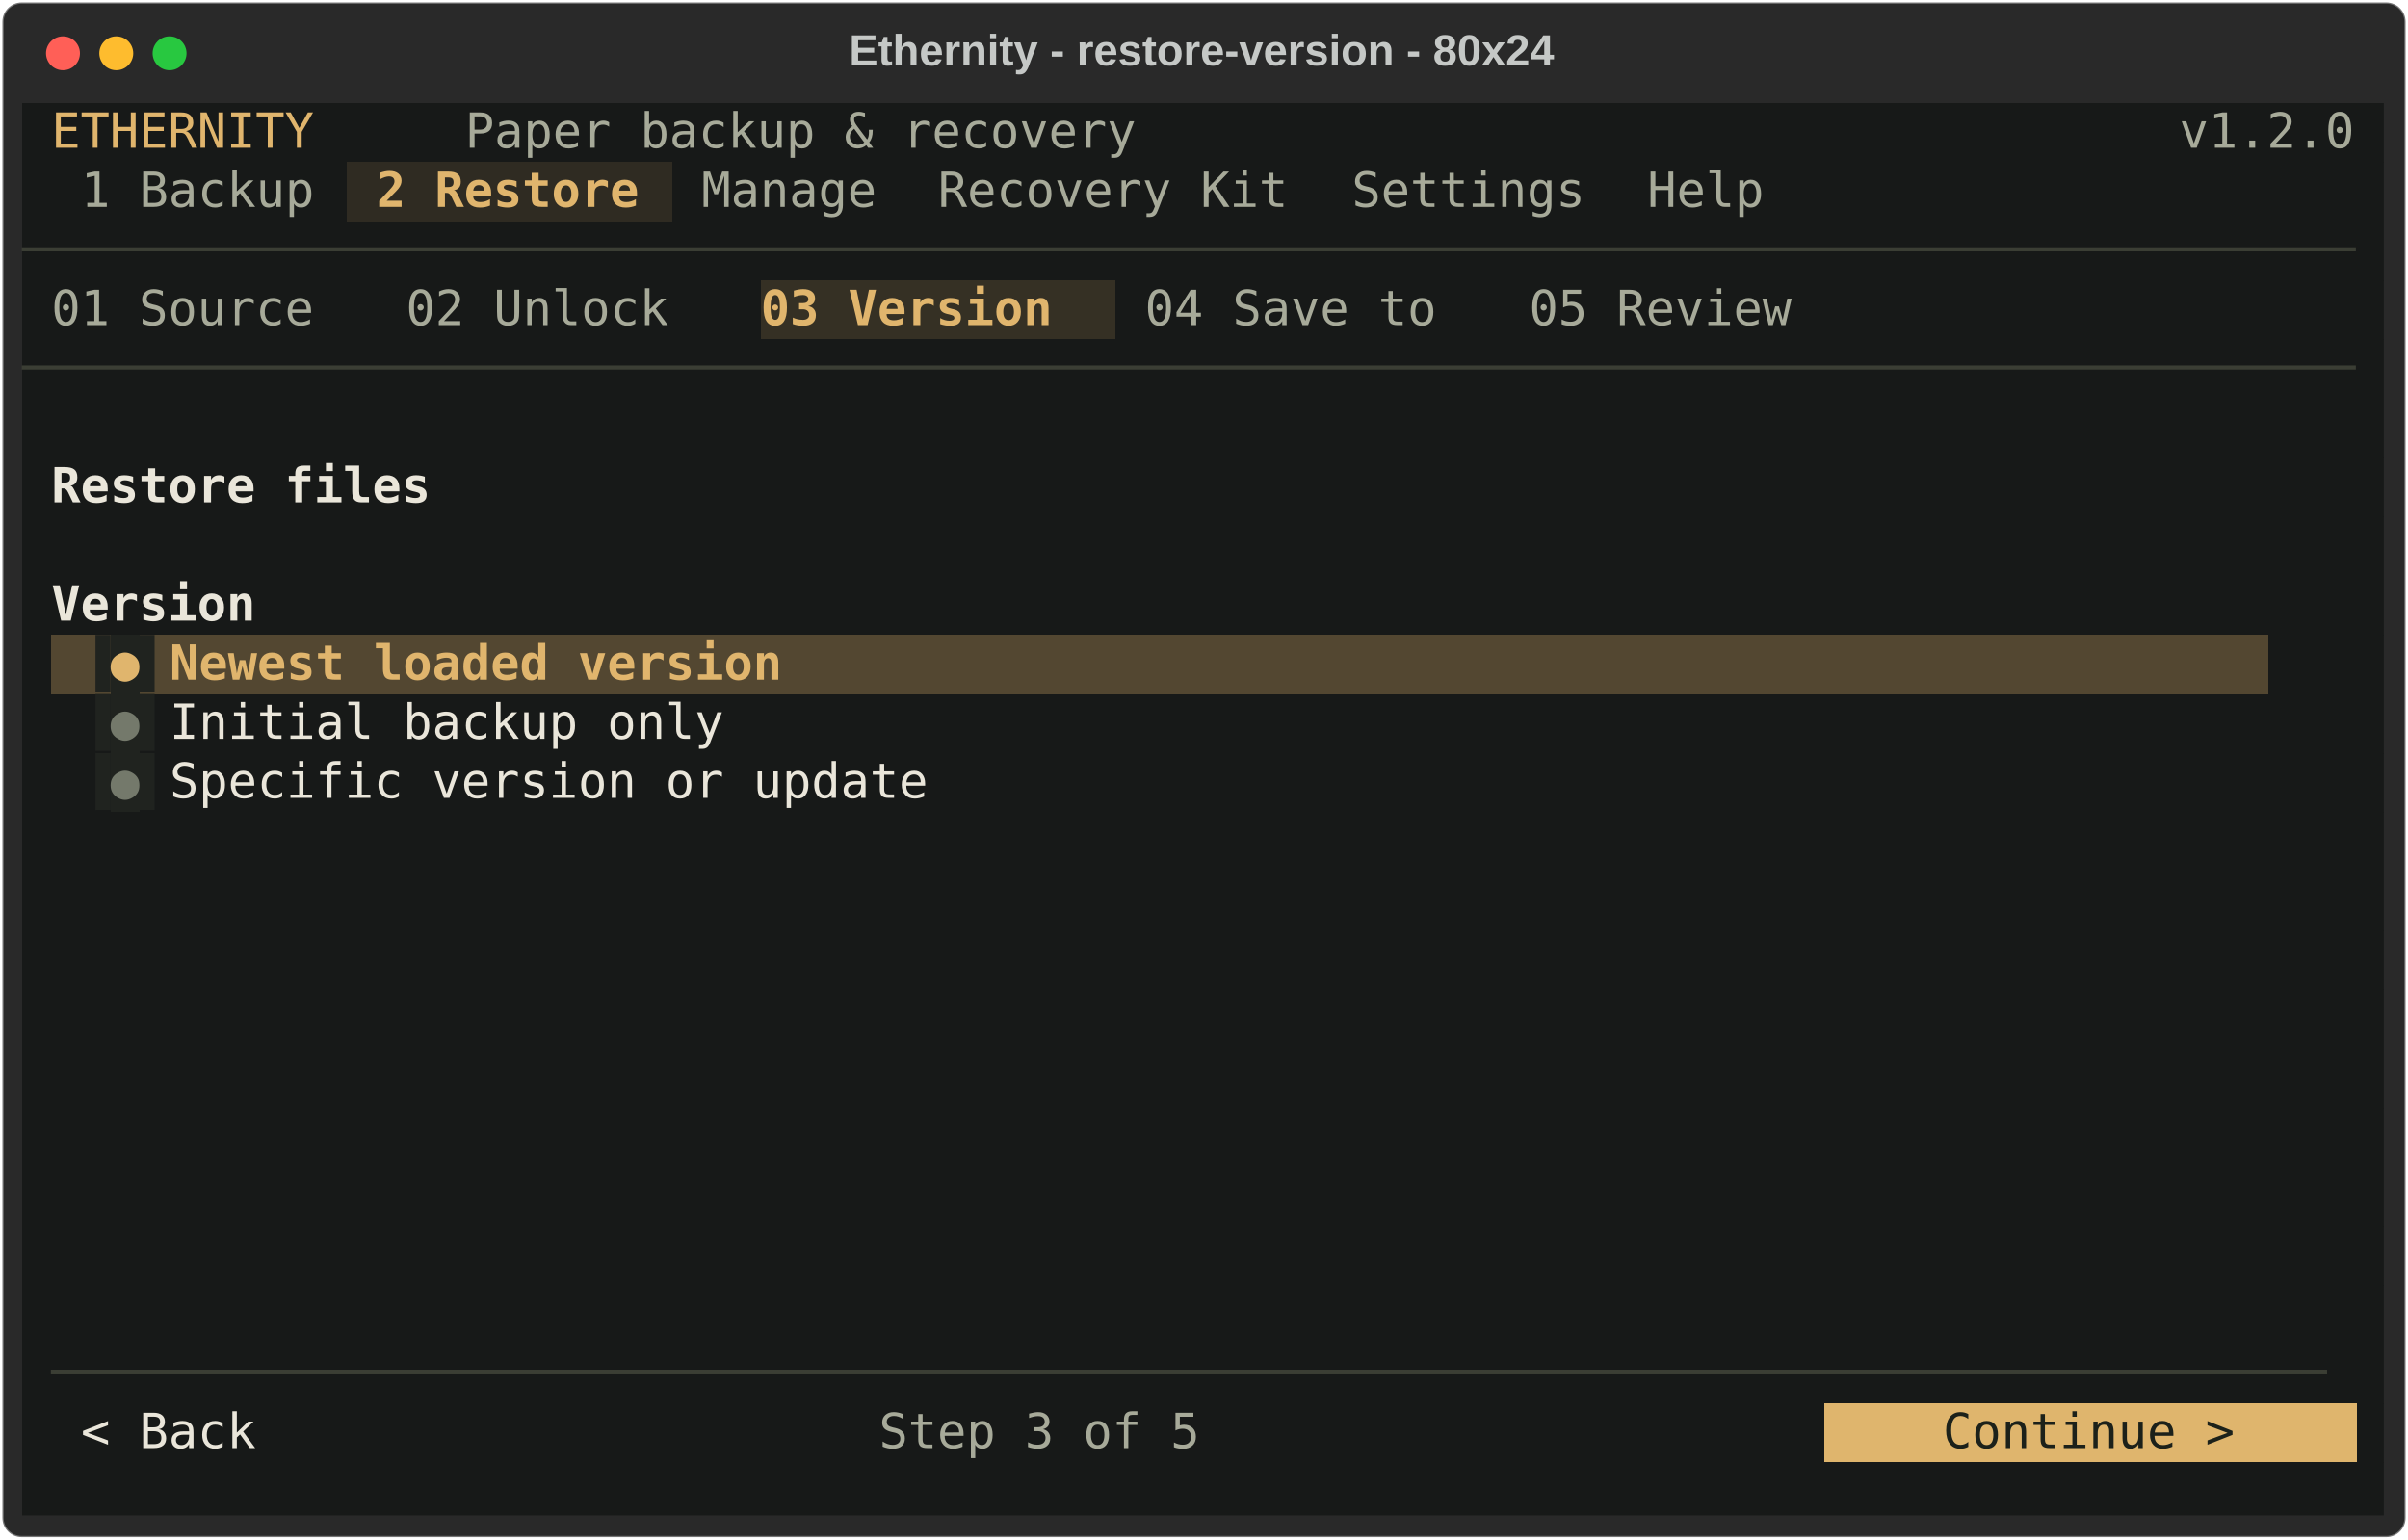
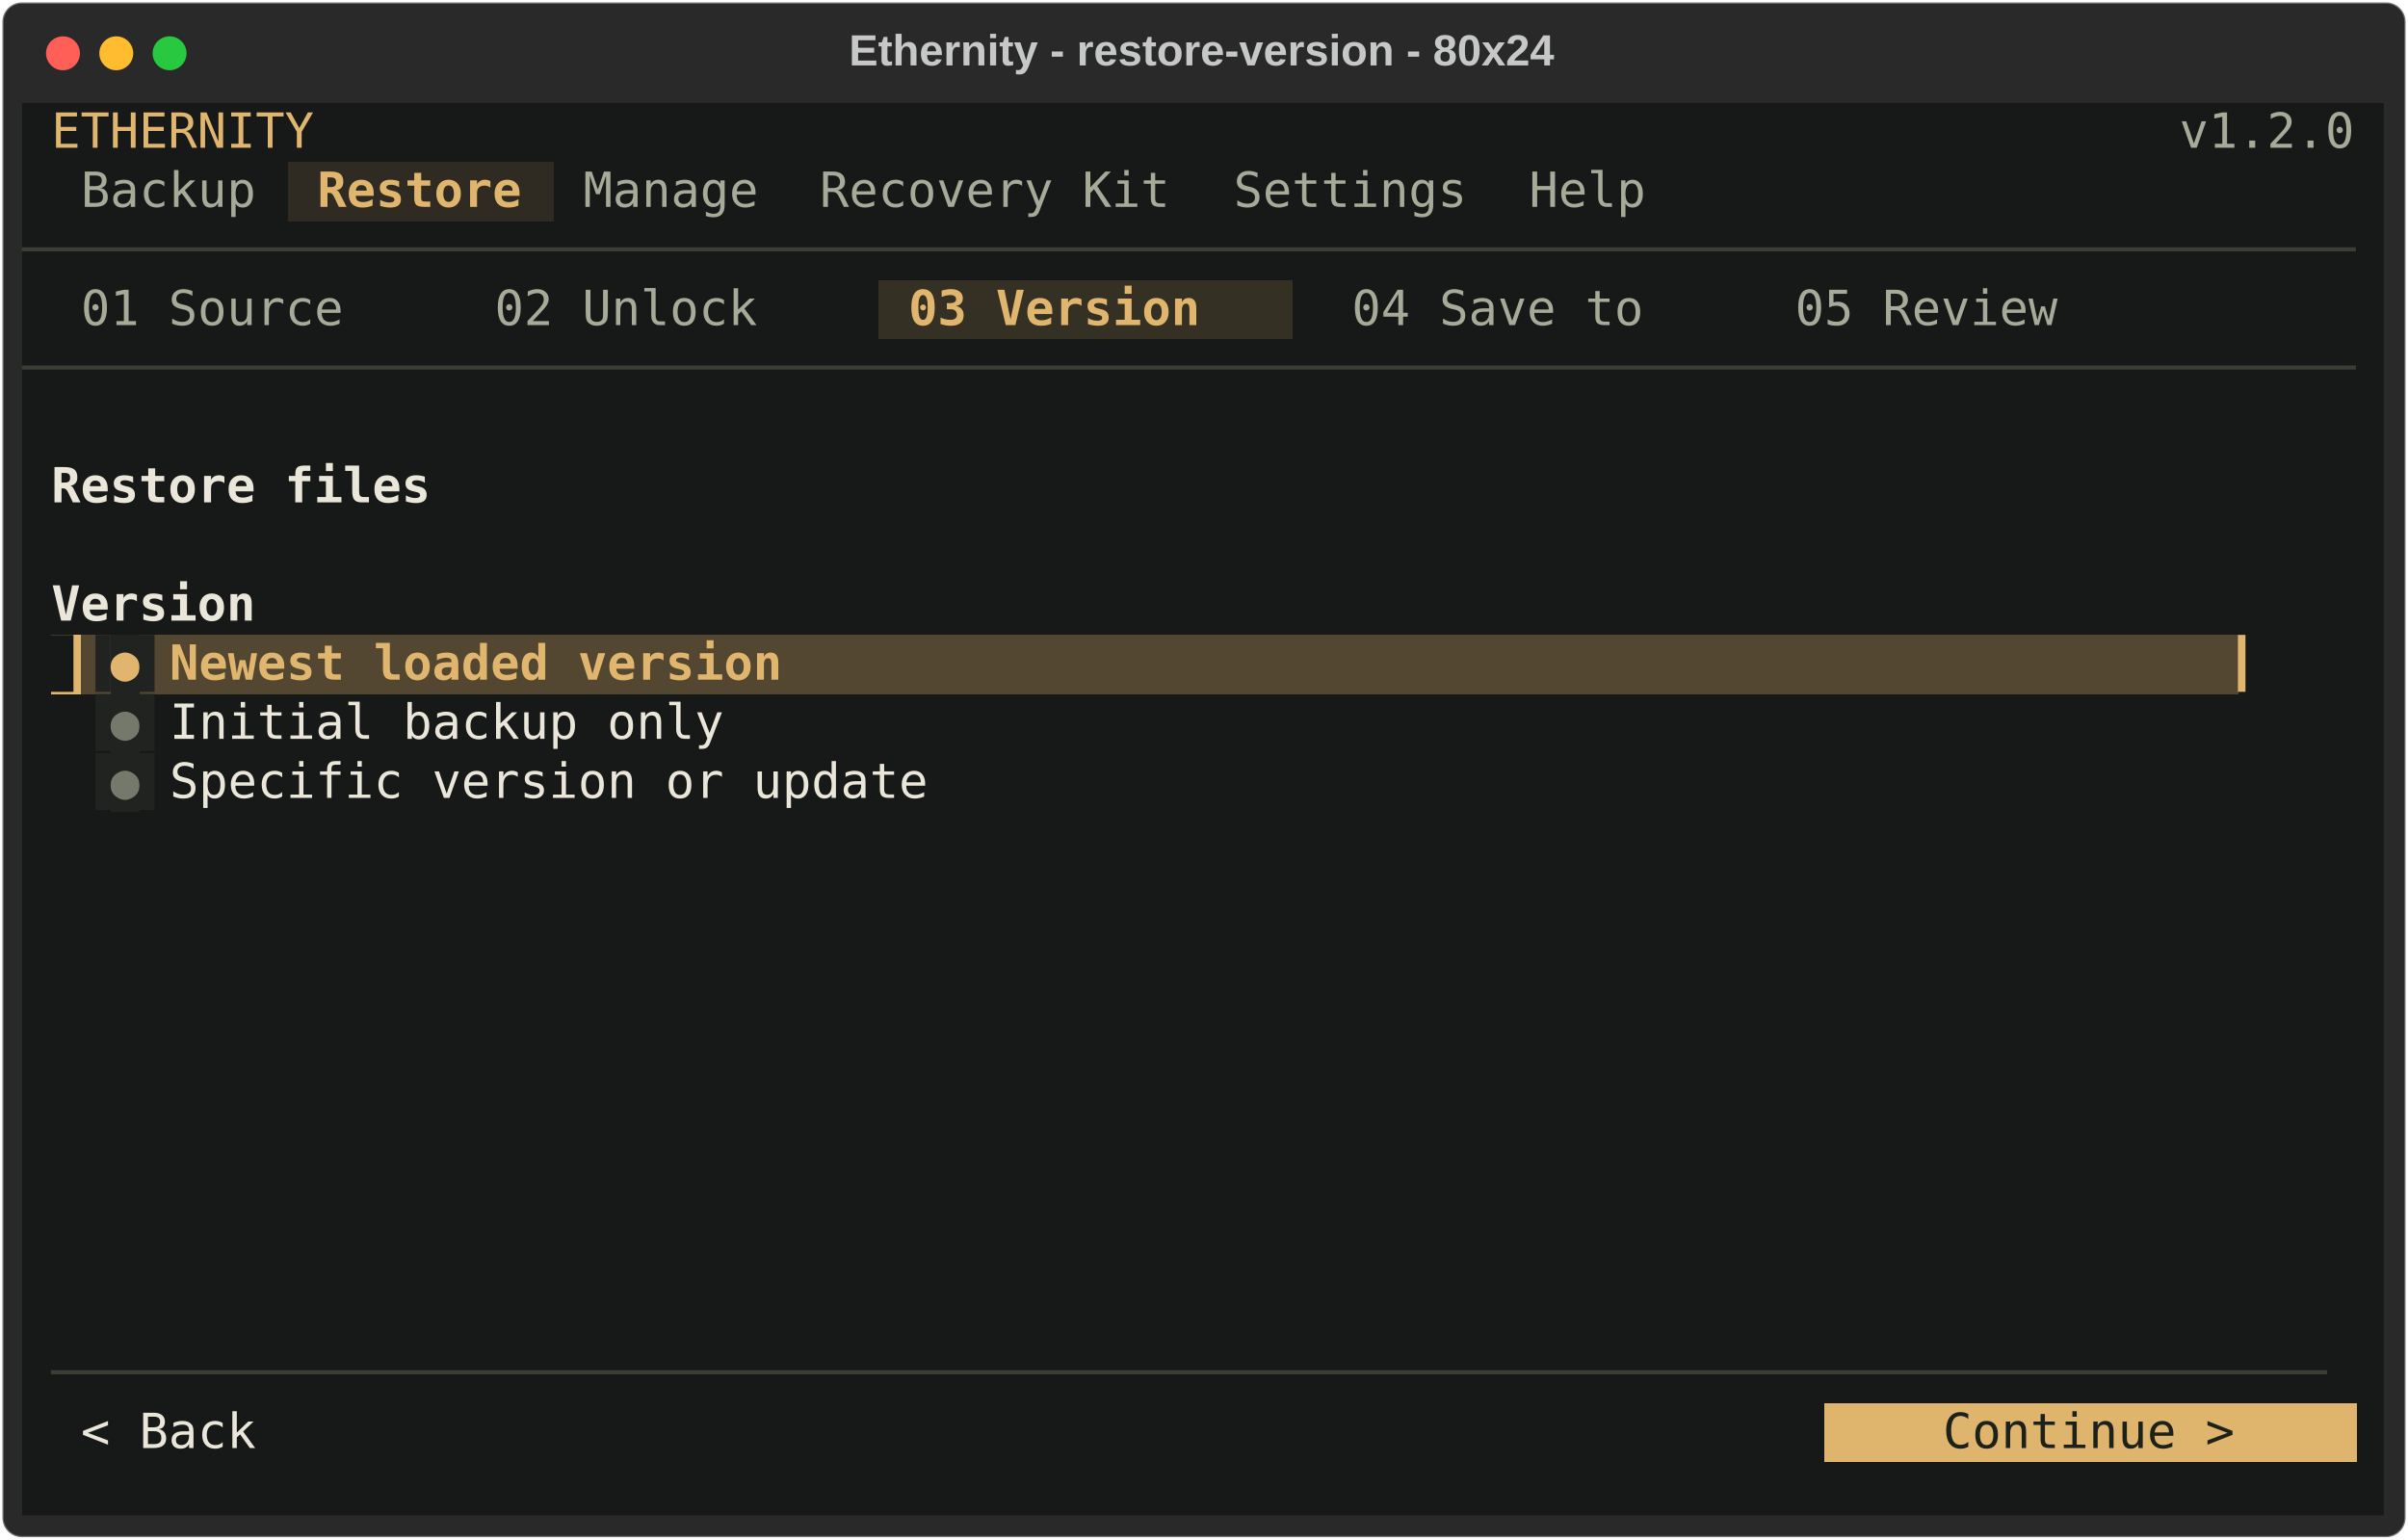
<svg xmlns="http://www.w3.org/2000/svg" class="rich-terminal" viewBox="0 0 994 635.6">
  <style>

    @font-face {
        font-family: "Fira Code";
        src: local("FiraCode-Regular"),
                url("https://cdnjs.cloudflare.com/ajax/libs/firacode/6.2.0/woff2/FiraCode-Regular.woff2") format("woff2"),
                url("https://cdnjs.cloudflare.com/ajax/libs/firacode/6.2.0/woff/FiraCode-Regular.woff") format("woff");
        font-style: normal;
        font-weight: 400;
    }
    @font-face {
        font-family: "Fira Code";
        src: local("FiraCode-Bold"),
                url("https://cdnjs.cloudflare.com/ajax/libs/firacode/6.2.0/woff2/FiraCode-Bold.woff2") format("woff2"),
                url("https://cdnjs.cloudflare.com/ajax/libs/firacode/6.2.0/woff/FiraCode-Bold.woff") format("woff");
        font-style: bold;
        font-weight: 700;
    }

    .terminal-matrix {
        font-family: Fira Code, monospace;
        font-size: 20px;
        line-height: 24.4px;
        font-variant-east-asian: full-width;
    }

    .terminal-title {
        font-size: 18px;
        font-weight: bold;
        font-family: arial;
    }

    .terminal-r1 { fill: #c5c8c6 }
.terminal-r2 { fill: #e0b56d }
.terminal-r3 { fill: #a7aa99 }
.terminal-r4 { fill: #e0b56d;font-weight: bold }
.terminal-r5 { fill: #3b3e34 }
.terminal-r6 { fill: #eae6da;font-weight: bold }
- .terminal-r7 { fill: #20231f;font-weight: bold }
- .terminal-r8 { fill: #20231f }
- .terminal-r9 { fill: #74796b }
- .terminal-r10 { fill: #eae6da }
- .terminal-r11 { fill: #1c211a }
+ .terminal-r7 { fill: #171918 }
+ .terminal-r8 { fill: #20231f;font-weight: bold }
+ .terminal-r9 { fill: #20231f }
+ .terminal-r10 { fill: #74796b }
+ .terminal-r11 { fill: #eae6da }
+ .terminal-r12 { fill: #1c211a }
    </style>
  <defs>
    <clipPath id="terminal-clip-terminal">
      <rect x="0" y="0" width="975.0" height="584.6" />
    </clipPath>
    <clipPath id="terminal-line-0">
      <rect x="0" y="1.5" width="976" height="24.65" />
    </clipPath>
    <clipPath id="terminal-line-1">
      <rect x="0" y="25.9" width="976" height="24.65" />
    </clipPath>
    <clipPath id="terminal-line-2">
      <rect x="0" y="50.3" width="976" height="24.65" />
    </clipPath>
    <clipPath id="terminal-line-3">
      <rect x="0" y="74.7" width="976" height="24.65" />
    </clipPath>
    <clipPath id="terminal-line-4">
      <rect x="0" y="99.1" width="976" height="24.65" />
    </clipPath>
    <clipPath id="terminal-line-5">
      <rect x="0" y="123.5" width="976" height="24.65" />
    </clipPath>
    <clipPath id="terminal-line-6">
      <rect x="0" y="147.9" width="976" height="24.65" />
    </clipPath>
    <clipPath id="terminal-line-7">
      <rect x="0" y="172.3" width="976" height="24.65" />
    </clipPath>
    <clipPath id="terminal-line-8">
      <rect x="0" y="196.7" width="976" height="24.65" />
    </clipPath>
    <clipPath id="terminal-line-9">
      <rect x="0" y="221.1" width="976" height="24.65" />
    </clipPath>
    <clipPath id="terminal-line-10">
      <rect x="0" y="245.5" width="976" height="24.65" />
    </clipPath>
    <clipPath id="terminal-line-11">
      <rect x="0" y="269.9" width="976" height="24.65" />
    </clipPath>
    <clipPath id="terminal-line-12">
      <rect x="0" y="294.3" width="976" height="24.65" />
    </clipPath>
    <clipPath id="terminal-line-13">
      <rect x="0" y="318.7" width="976" height="24.65" />
    </clipPath>
    <clipPath id="terminal-line-14">
      <rect x="0" y="343.1" width="976" height="24.65" />
    </clipPath>
    <clipPath id="terminal-line-15">
      <rect x="0" y="367.5" width="976" height="24.65" />
    </clipPath>
    <clipPath id="terminal-line-16">
      <rect x="0" y="391.9" width="976" height="24.65" />
    </clipPath>
    <clipPath id="terminal-line-17">
      <rect x="0" y="416.3" width="976" height="24.65" />
    </clipPath>
    <clipPath id="terminal-line-18">
      <rect x="0" y="440.7" width="976" height="24.65" />
    </clipPath>
    <clipPath id="terminal-line-19">
      <rect x="0" y="465.1" width="976" height="24.65" />
    </clipPath>
    <clipPath id="terminal-line-20">
      <rect x="0" y="489.5" width="976" height="24.65" />
    </clipPath>
    <clipPath id="terminal-line-21">
      <rect x="0" y="513.9" width="976" height="24.65" />
    </clipPath>
    <clipPath id="terminal-line-22">
      <rect x="0" y="538.3" width="976" height="24.65" />
    </clipPath>
  </defs>
  <rect fill="#292929" stroke="rgba(255,255,255,0.35)" stroke-width="1" x="1" y="1" width="992" height="633.6" rx="8" />
  <text class="terminal-title" fill="#c5c8c6" text-anchor="middle" x="496" y="27">Ethernity - restore-version - 80x24</text>
  <g transform="translate(26,22)">
    <circle cx="0" cy="0" r="7" fill="#ff5f57" />
    <circle cx="22" cy="0" r="7" fill="#febc2e" />
    <circle cx="44" cy="0" r="7" fill="#28c840" />
  </g>
  <g transform="translate(9, 41)" clip-path="url(#terminal-clip-terminal)">
    <rect fill="#171918" x="0" y="1.5" width="12.2" height="24.65" shape-rendering="crispEdges" />
    <rect fill="#171918" x="12.2" y="1.5" width="109.8" height="24.65" shape-rendering="crispEdges" />
-     <rect fill="#171918" x="122" y="1.5" width="61" height="24.65" shape-rendering="crispEdges" />
-     <rect fill="#171918" x="183" y="1.5" width="280.6" height="24.65" shape-rendering="crispEdges" />
-     <rect fill="#171918" x="463.6" y="1.5" width="427" height="24.65" shape-rendering="crispEdges" />
+     <rect fill="#171918" x="122" y="1.5" width="768.6" height="24.65" shape-rendering="crispEdges" />
    <rect fill="#171918" x="890.6" y="1.5" width="73.2" height="24.65" shape-rendering="crispEdges" />
    <rect fill="#171918" x="963.8" y="1.5" width="12.2" height="24.65" shape-rendering="crispEdges" />
    <rect fill="#171918" x="0" y="25.9" width="24.4" height="24.65" shape-rendering="crispEdges" />
-     <rect fill="#171918" x="24.4" y="25.9" width="97.6" height="24.65" shape-rendering="crispEdges" />
-     <rect fill="#171918" x="122" y="25.9" width="12.2" height="24.65" shape-rendering="crispEdges" />
-     <rect fill="#2f2b22" x="134.2" y="25.9" width="12.2" height="24.65" shape-rendering="crispEdges" />
-     <rect fill="#2f2b22" x="146.4" y="25.9" width="109.8" height="24.65" shape-rendering="crispEdges" />
-     <rect fill="#2f2b22" x="256.2" y="25.9" width="12.2" height="24.65" shape-rendering="crispEdges" />
-     <rect fill="#171918" x="268.4" y="25.9" width="12.2" height="24.65" shape-rendering="crispEdges" />
-     <rect fill="#171918" x="280.6" y="25.9" width="73.2" height="24.65" shape-rendering="crispEdges" />
-     <rect fill="#171918" x="353.8" y="25.9" width="24.4" height="24.65" shape-rendering="crispEdges" />
-     <rect fill="#171918" x="378.2" y="25.9" width="146.4" height="24.65" shape-rendering="crispEdges" />
-     <rect fill="#171918" x="524.6" y="25.9" width="24.4" height="24.65" shape-rendering="crispEdges" />
-     <rect fill="#171918" x="549" y="25.9" width="97.6" height="24.65" shape-rendering="crispEdges" />
-     <rect fill="#171918" x="646.6" y="25.9" width="24.4" height="24.65" shape-rendering="crispEdges" />
-     <rect fill="#171918" x="671" y="25.9" width="48.8" height="24.65" shape-rendering="crispEdges" />
-     <rect fill="#171918" x="719.8" y="25.9" width="256.2" height="24.65" shape-rendering="crispEdges" />
+     <rect fill="#171918" x="24.4" y="25.9" width="73.2" height="24.65" shape-rendering="crispEdges" />
+     <rect fill="#171918" x="97.6" y="25.9" width="12.2" height="24.65" shape-rendering="crispEdges" />
+     <rect fill="#2f2b22" x="109.8" y="25.9" width="12.2" height="24.65" shape-rendering="crispEdges" />
+     <rect fill="#2f2b22" x="122" y="25.9" width="85.4" height="24.65" shape-rendering="crispEdges" />
+     <rect fill="#2f2b22" x="207.4" y="25.9" width="12.2" height="24.65" shape-rendering="crispEdges" />
+     <rect fill="#171918" x="219.6" y="25.9" width="12.2" height="24.65" shape-rendering="crispEdges" />
+     <rect fill="#171918" x="231.8" y="25.9" width="73.2" height="24.65" shape-rendering="crispEdges" />
+     <rect fill="#171918" x="305" y="25.9" width="24.4" height="24.65" shape-rendering="crispEdges" />
+     <rect fill="#171918" x="329.4" y="25.9" width="146.4" height="24.65" shape-rendering="crispEdges" />
+     <rect fill="#171918" x="475.8" y="25.9" width="24.4" height="24.65" shape-rendering="crispEdges" />
+     <rect fill="#171918" x="500.2" y="25.9" width="97.6" height="24.65" shape-rendering="crispEdges" />
+     <rect fill="#171918" x="597.8" y="25.9" width="24.4" height="24.65" shape-rendering="crispEdges" />
+     <rect fill="#171918" x="622.2" y="25.9" width="48.8" height="24.65" shape-rendering="crispEdges" />
+     <rect fill="#171918" x="671" y="25.9" width="305" height="24.65" shape-rendering="crispEdges" />
    <rect fill="#171918" x="0" y="50.3" width="976" height="24.65" shape-rendering="crispEdges" />
-     <rect fill="#171918" x="0" y="74.7" width="12.2" height="24.65" shape-rendering="crispEdges" />
-     <rect fill="#171918" x="12.2" y="74.7" width="109.8" height="24.65" shape-rendering="crispEdges" />
-     <rect fill="#171918" x="122" y="74.7" width="24.4" height="24.65" shape-rendering="crispEdges" />
-     <rect fill="#171918" x="146.4" y="74.7" width="12.2" height="24.65" shape-rendering="crispEdges" />
-     <rect fill="#171918" x="158.6" y="74.7" width="109.8" height="24.65" shape-rendering="crispEdges" />
-     <rect fill="#171918" x="268.4" y="74.7" width="24.4" height="24.65" shape-rendering="crispEdges" />
-     <rect fill="#171918" x="292.8" y="74.7" width="12.2" height="24.65" shape-rendering="crispEdges" />
-     <rect fill="#353024" x="305" y="74.7" width="122" height="24.65" shape-rendering="crispEdges" />
-     <rect fill="#353024" x="427" y="74.7" width="24.4" height="24.65" shape-rendering="crispEdges" />
-     <rect fill="#171918" x="451.4" y="74.7" width="12.2" height="24.65" shape-rendering="crispEdges" />
-     <rect fill="#171918" x="463.6" y="74.7" width="122" height="24.65" shape-rendering="crispEdges" />
-     <rect fill="#171918" x="585.6" y="74.7" width="24.4" height="24.65" shape-rendering="crispEdges" />
-     <rect fill="#171918" x="610" y="74.7" width="12.2" height="24.65" shape-rendering="crispEdges" />
-     <rect fill="#171918" x="622.2" y="74.7" width="109.8" height="24.65" shape-rendering="crispEdges" />
-     <rect fill="#171918" x="732" y="74.7" width="24.4" height="24.65" shape-rendering="crispEdges" />
-     <rect fill="#171918" x="756.4" y="74.7" width="219.6" height="24.65" shape-rendering="crispEdges" />
+     <rect fill="#171918" x="0" y="74.7" width="24.4" height="24.65" shape-rendering="crispEdges" />
+     <rect fill="#171918" x="24.4" y="74.7" width="109.8" height="24.65" shape-rendering="crispEdges" />
+     <rect fill="#171918" x="134.2" y="74.7" width="24.4" height="24.65" shape-rendering="crispEdges" />
+     <rect fill="#171918" x="158.6" y="74.7" width="36.6" height="24.65" shape-rendering="crispEdges" />
+     <rect fill="#171918" x="195.2" y="74.7" width="109.8" height="24.65" shape-rendering="crispEdges" />
+     <rect fill="#171918" x="305" y="74.7" width="24.4" height="24.65" shape-rendering="crispEdges" />
+     <rect fill="#171918" x="329.4" y="74.7" width="24.4" height="24.65" shape-rendering="crispEdges" />
+     <rect fill="#353024" x="353.8" y="74.7" width="12.2" height="24.65" shape-rendering="crispEdges" />
+     <rect fill="#353024" x="366" y="74.7" width="122" height="24.65" shape-rendering="crispEdges" />
+     <rect fill="#353024" x="488" y="74.7" width="24.4" height="24.65" shape-rendering="crispEdges" />
+     <rect fill="#353024" x="512.4" y="74.7" width="12.2" height="24.65" shape-rendering="crispEdges" />
+     <rect fill="#171918" x="524.6" y="74.7" width="24.4" height="24.65" shape-rendering="crispEdges" />
+     <rect fill="#171918" x="549" y="74.7" width="122" height="24.65" shape-rendering="crispEdges" />
+     <rect fill="#171918" x="671" y="74.7" width="24.4" height="24.65" shape-rendering="crispEdges" />
+     <rect fill="#171918" x="695.4" y="74.7" width="36.6" height="24.65" shape-rendering="crispEdges" />
+     <rect fill="#171918" x="732" y="74.7" width="109.8" height="24.65" shape-rendering="crispEdges" />
+     <rect fill="#171918" x="841.8" y="74.7" width="24.4" height="24.65" shape-rendering="crispEdges" />
+     <rect fill="#171918" x="866.2" y="74.7" width="109.8" height="24.65" shape-rendering="crispEdges" />
    <rect fill="#171918" x="0" y="99.1" width="976" height="24.65" shape-rendering="crispEdges" />
    <rect fill="#171918" x="0" y="123.5" width="976" height="24.65" shape-rendering="crispEdges" />
    <rect fill="#171918" x="0" y="147.9" width="12.2" height="24.65" shape-rendering="crispEdges" />
    <rect fill="#171918" x="12.2" y="147.9" width="158.6" height="24.65" shape-rendering="crispEdges" />
    <rect fill="#171918" x="170.8" y="147.9" width="805.2" height="24.65" shape-rendering="crispEdges" />
    <rect fill="#171918" x="0" y="172.3" width="976" height="24.65" shape-rendering="crispEdges" />
    <rect fill="#171918" x="0" y="196.7" width="12.2" height="24.65" shape-rendering="crispEdges" />
    <rect fill="#171918" x="12.2" y="196.7" width="85.4" height="24.65" shape-rendering="crispEdges" />
    <rect fill="#171918" x="97.6" y="196.7" width="878.4" height="24.65" shape-rendering="crispEdges" />
    <rect fill="#171918" x="0" y="221.1" width="12.2" height="24.65" shape-rendering="crispEdges" />
-     <rect fill="#534731" x="12.2" y="221.1" width="12.2" height="24.65" shape-rendering="crispEdges" />
+     <rect fill="#e0b56d" x="12.2" y="221.1" width="12.2" height="24.65" shape-rendering="crispEdges" />
    <rect fill="#534731" x="24.4" y="221.1" width="12.2" height="24.65" shape-rendering="crispEdges" />
    <rect fill="#20231f" x="36.6" y="221.1" width="12.2" height="24.65" shape-rendering="crispEdges" />
    <rect fill="#534731" x="48.8" y="221.1" width="12.2" height="24.65" shape-rendering="crispEdges" />
    <rect fill="#534731" x="61" y="221.1" width="280.6" height="24.65" shape-rendering="crispEdges" />
-     <rect fill="#534731" x="341.6" y="221.1" width="585.6" height="24.65" shape-rendering="crispEdges" />
+     <rect fill="#534731" x="341.6" y="221.1" width="573.4" height="24.65" shape-rendering="crispEdges" />
+     <rect fill="#171918" x="915" y="221.1" width="12.2" height="24.65" shape-rendering="crispEdges" />
    <rect fill="#171918" x="927.2" y="221.1" width="48.8" height="24.65" shape-rendering="crispEdges" />
    <rect fill="#171918" x="0" y="245.5" width="24.4" height="24.65" shape-rendering="crispEdges" />
    <rect fill="#171918" x="24.4" y="245.5" width="12.2" height="24.65" shape-rendering="crispEdges" />
    <rect fill="#20231f" x="36.6" y="245.5" width="12.2" height="24.65" shape-rendering="crispEdges" />
    <rect fill="#171918" x="48.8" y="245.5" width="12.2" height="24.65" shape-rendering="crispEdges" />
    <rect fill="#171918" x="61" y="245.5" width="256.2" height="24.65" shape-rendering="crispEdges" />
    <rect fill="#171918" x="317.2" y="245.5" width="658.8" height="24.65" shape-rendering="crispEdges" />
    <rect fill="#171918" x="0" y="269.9" width="24.4" height="24.65" shape-rendering="crispEdges" />
    <rect fill="#171918" x="24.4" y="269.9" width="12.2" height="24.65" shape-rendering="crispEdges" />
    <rect fill="#20231f" x="36.6" y="269.9" width="12.2" height="24.65" shape-rendering="crispEdges" />
    <rect fill="#171918" x="48.8" y="269.9" width="12.2" height="24.65" shape-rendering="crispEdges" />
    <rect fill="#171918" x="61" y="269.9" width="341.6" height="24.65" shape-rendering="crispEdges" />
    <rect fill="#171918" x="402.6" y="269.9" width="573.4" height="24.65" shape-rendering="crispEdges" />
    <rect fill="#171918" x="0" y="294.3" width="976" height="24.65" shape-rendering="crispEdges" />
    <rect fill="#171918" x="0" y="318.7" width="976" height="24.65" shape-rendering="crispEdges" />
    <rect fill="#171918" x="0" y="343.1" width="976" height="24.65" shape-rendering="crispEdges" />
    <rect fill="#171918" x="0" y="367.5" width="976" height="24.65" shape-rendering="crispEdges" />
    <rect fill="#171918" x="0" y="391.9" width="976" height="24.65" shape-rendering="crispEdges" />
    <rect fill="#171918" x="0" y="416.3" width="976" height="24.65" shape-rendering="crispEdges" />
    <rect fill="#171918" x="0" y="440.7" width="976" height="24.65" shape-rendering="crispEdges" />
    <rect fill="#171918" x="0" y="465.1" width="976" height="24.65" shape-rendering="crispEdges" />
    <rect fill="#171918" x="0" y="489.5" width="976" height="24.65" shape-rendering="crispEdges" />
    <rect fill="#171918" x="0" y="513.9" width="12.2" height="24.65" shape-rendering="crispEdges" />
    <rect fill="#171918" x="12.2" y="513.9" width="951.6" height="24.65" shape-rendering="crispEdges" />
    <rect fill="#171918" x="963.8" y="513.9" width="12.2" height="24.65" shape-rendering="crispEdges" />
    <rect fill="#171918" x="0" y="538.3" width="24.4" height="24.65" shape-rendering="crispEdges" />
    <rect fill="#171918" x="24.4" y="538.3" width="73.2" height="24.65" shape-rendering="crispEdges" />
    <rect fill="#171918" x="97.6" y="538.3" width="12.2" height="24.65" shape-rendering="crispEdges" />
    <rect fill="#171918" x="109.8" y="538.3" width="0" height="24.65" shape-rendering="crispEdges" />
-     <rect fill="#171918" x="109.8" y="538.3" width="244" height="24.65" shape-rendering="crispEdges" />
-     <rect fill="#171918" x="353.8" y="538.3" width="134.2" height="24.65" shape-rendering="crispEdges" />
-     <rect fill="#171918" x="488" y="538.3" width="0" height="24.65" shape-rendering="crispEdges" />
-     <rect fill="#171918" x="488" y="538.3" width="256.2" height="24.65" shape-rendering="crispEdges" />
+     <rect fill="#171918" x="109.8" y="538.3" width="634.4" height="24.65" shape-rendering="crispEdges" />
    <rect fill="#dfb56d" x="744.2" y="538.3" width="48.8" height="24.65" shape-rendering="crispEdges" />
    <rect fill="#dfb56d" x="793" y="538.3" width="122" height="24.65" shape-rendering="crispEdges" />
    <rect fill="#dfb56d" x="915" y="538.3" width="48.8" height="24.65" shape-rendering="crispEdges" />
    <rect fill="#171918" x="963.8" y="538.3" width="12.2" height="24.65" shape-rendering="crispEdges" />
    <rect fill="#171918" x="0" y="562.7" width="976" height="24.65" shape-rendering="crispEdges" />
    <g class="terminal-matrix">
      <text class="terminal-r2" x="12.2" y="20" textLength="109.8" clip-path="url(#terminal-line-0)">ETHERNITY</text>
-       <text class="terminal-r3" x="183" y="20" textLength="280.6" clip-path="url(#terminal-line-0)">Paper backup &amp; recovery</text>
      <text class="terminal-r3" x="890.6" y="20" textLength="73.2" clip-path="url(#terminal-line-0)">v1.2.0</text>
      <text class="terminal-r1" x="976" y="20" textLength="12.2" clip-path="url(#terminal-line-0)">
</text>
-       <text class="terminal-r3" x="24.4" y="44.4" textLength="97.6" clip-path="url(#terminal-line-1)">1 Backup</text>
-       <text class="terminal-r4" x="146.4" y="44.4" textLength="109.8" clip-path="url(#terminal-line-1)">2 Restore</text>
-       <text class="terminal-r3" x="280.6" y="44.4" textLength="73.2" clip-path="url(#terminal-line-1)">Manage</text>
-       <text class="terminal-r3" x="378.2" y="44.4" textLength="146.4" clip-path="url(#terminal-line-1)">Recovery Kit</text>
-       <text class="terminal-r3" x="549" y="44.4" textLength="97.6" clip-path="url(#terminal-line-1)">Settings</text>
-       <text class="terminal-r3" x="671" y="44.4" textLength="48.8" clip-path="url(#terminal-line-1)">Help</text>
+       <text class="terminal-r3" x="24.4" y="44.4" textLength="73.2" clip-path="url(#terminal-line-1)">Backup</text>
+       <text class="terminal-r4" x="122" y="44.4" textLength="85.4" clip-path="url(#terminal-line-1)">Restore</text>
+       <text class="terminal-r3" x="231.8" y="44.4" textLength="73.2" clip-path="url(#terminal-line-1)">Manage</text>
+       <text class="terminal-r3" x="329.4" y="44.4" textLength="146.4" clip-path="url(#terminal-line-1)">Recovery Kit</text>
+       <text class="terminal-r3" x="500.2" y="44.4" textLength="97.6" clip-path="url(#terminal-line-1)">Settings</text>
+       <text class="terminal-r3" x="622.2" y="44.4" textLength="48.8" clip-path="url(#terminal-line-1)">Help</text>
      <text class="terminal-r1" x="976" y="44.4" textLength="12.2" clip-path="url(#terminal-line-1)">
</text>
      <text class="terminal-r5" x="0" y="68.8" textLength="976" clip-path="url(#terminal-line-2)">────────────────────────────────────────────────────────────────────────────────</text>
      <text class="terminal-r1" x="976" y="68.8" textLength="12.2" clip-path="url(#terminal-line-2)">
</text>
-       <text class="terminal-r3" x="12.2" y="93.2" textLength="109.8" clip-path="url(#terminal-line-3)">01 Source</text>
-       <text class="terminal-r3" x="158.6" y="93.2" textLength="109.8" clip-path="url(#terminal-line-3)">02 Unlock</text>
-       <text class="terminal-r4" x="305" y="93.2" textLength="122" clip-path="url(#terminal-line-3)">03 Version</text>
-       <text class="terminal-r3" x="463.6" y="93.2" textLength="122" clip-path="url(#terminal-line-3)">04 Save to</text>
-       <text class="terminal-r3" x="622.2" y="93.2" textLength="109.8" clip-path="url(#terminal-line-3)">05 Review</text>
+       <text class="terminal-r3" x="24.4" y="93.2" textLength="109.8" clip-path="url(#terminal-line-3)">01 Source</text>
+       <text class="terminal-r3" x="195.2" y="93.2" textLength="109.8" clip-path="url(#terminal-line-3)">02 Unlock</text>
+       <text class="terminal-r4" x="366" y="93.2" textLength="122" clip-path="url(#terminal-line-3)">03 Version</text>
+       <text class="terminal-r3" x="549" y="93.2" textLength="122" clip-path="url(#terminal-line-3)">04 Save to</text>
+       <text class="terminal-r3" x="732" y="93.2" textLength="109.8" clip-path="url(#terminal-line-3)">05 Review</text>
      <text class="terminal-r1" x="976" y="93.2" textLength="12.2" clip-path="url(#terminal-line-3)">
</text>
      <text class="terminal-r5" x="0" y="117.6" textLength="976" clip-path="url(#terminal-line-4)">────────────────────────────────────────────────────────────────────────────────</text>
      <text class="terminal-r1" x="976" y="117.6" textLength="12.2" clip-path="url(#terminal-line-4)">
</text>
      <text class="terminal-r1" x="976" y="142" textLength="12.2" clip-path="url(#terminal-line-5)">
</text>
      <text class="terminal-r6" x="12.2" y="166.4" textLength="158.6" clip-path="url(#terminal-line-6)">Restore files</text>
      <text class="terminal-r1" x="976" y="166.4" textLength="12.2" clip-path="url(#terminal-line-6)">
</text>
      <text class="terminal-r1" x="976" y="190.8" textLength="12.2" clip-path="url(#terminal-line-7)">
</text>
      <text class="terminal-r6" x="12.2" y="215.2" textLength="85.4" clip-path="url(#terminal-line-8)">Version</text>
      <text class="terminal-r1" x="976" y="215.2" textLength="12.2" clip-path="url(#terminal-line-8)">
</text>
-       <text class="terminal-r7" x="24.4" y="239.6" textLength="12.2" clip-path="url(#terminal-line-9)">▐</text>
+       <text class="terminal-r7" x="12.2" y="239.6" textLength="12.2" clip-path="url(#terminal-line-9)">▊</text>
+       <text class="terminal-r8" x="24.4" y="239.6" textLength="12.2" clip-path="url(#terminal-line-9)">▐</text>
      <text class="terminal-r4" x="36.6" y="239.6" textLength="12.2" clip-path="url(#terminal-line-9)">●</text>
-       <text class="terminal-r7" x="48.8" y="239.6" textLength="12.2" clip-path="url(#terminal-line-9)">▌</text>
+       <text class="terminal-r8" x="48.8" y="239.6" textLength="12.2" clip-path="url(#terminal-line-9)">▌</text>
      <text class="terminal-r4" x="61" y="239.6" textLength="280.6" clip-path="url(#terminal-line-9)"> Newest loaded version </text>
+       <text class="terminal-r2" x="915" y="239.6" textLength="12.2" clip-path="url(#terminal-line-9)">▎</text>
      <text class="terminal-r1" x="976" y="239.6" textLength="12.2" clip-path="url(#terminal-line-9)">
</text>
-       <text class="terminal-r8" x="24.4" y="264" textLength="12.2" clip-path="url(#terminal-line-10)">▐</text>
-       <text class="terminal-r9" x="36.6" y="264" textLength="12.2" clip-path="url(#terminal-line-10)">●</text>
-       <text class="terminal-r8" x="48.8" y="264" textLength="12.2" clip-path="url(#terminal-line-10)">▌</text>
-       <text class="terminal-r10" x="61" y="264" textLength="256.2" clip-path="url(#terminal-line-10)"> Initial backup only </text>
+       <text class="terminal-r9" x="24.4" y="264" textLength="12.2" clip-path="url(#terminal-line-10)">▐</text>
+       <text class="terminal-r10" x="36.6" y="264" textLength="12.2" clip-path="url(#terminal-line-10)">●</text>
+       <text class="terminal-r9" x="48.8" y="264" textLength="12.2" clip-path="url(#terminal-line-10)">▌</text>
+       <text class="terminal-r11" x="61" y="264" textLength="256.2" clip-path="url(#terminal-line-10)"> Initial backup only </text>
      <text class="terminal-r1" x="976" y="264" textLength="12.2" clip-path="url(#terminal-line-10)">
</text>
-       <text class="terminal-r8" x="24.4" y="288.4" textLength="12.2" clip-path="url(#terminal-line-11)">▐</text>
-       <text class="terminal-r9" x="36.6" y="288.4" textLength="12.2" clip-path="url(#terminal-line-11)">●</text>
-       <text class="terminal-r8" x="48.8" y="288.4" textLength="12.2" clip-path="url(#terminal-line-11)">▌</text>
-       <text class="terminal-r10" x="61" y="288.4" textLength="341.6" clip-path="url(#terminal-line-11)"> Specific version or update </text>
+       <text class="terminal-r9" x="24.4" y="288.4" textLength="12.2" clip-path="url(#terminal-line-11)">▐</text>
+       <text class="terminal-r10" x="36.6" y="288.4" textLength="12.2" clip-path="url(#terminal-line-11)">●</text>
+       <text class="terminal-r9" x="48.8" y="288.4" textLength="12.2" clip-path="url(#terminal-line-11)">▌</text>
+       <text class="terminal-r11" x="61" y="288.4" textLength="341.6" clip-path="url(#terminal-line-11)"> Specific version or update </text>
      <text class="terminal-r1" x="976" y="288.4" textLength="12.2" clip-path="url(#terminal-line-11)">
</text>
      <text class="terminal-r1" x="976" y="312.8" textLength="12.2" clip-path="url(#terminal-line-12)">
</text>
      <text class="terminal-r1" x="976" y="337.2" textLength="12.2" clip-path="url(#terminal-line-13)">
</text>
      <text class="terminal-r1" x="976" y="361.6" textLength="12.2" clip-path="url(#terminal-line-14)">
</text>
      <text class="terminal-r1" x="976" y="386" textLength="12.2" clip-path="url(#terminal-line-15)">
</text>
      <text class="terminal-r1" x="976" y="410.4" textLength="12.2" clip-path="url(#terminal-line-16)">
</text>
      <text class="terminal-r1" x="976" y="434.8" textLength="12.2" clip-path="url(#terminal-line-17)">
</text>
      <text class="terminal-r1" x="976" y="459.2" textLength="12.2" clip-path="url(#terminal-line-18)">
</text>
      <text class="terminal-r1" x="976" y="483.6" textLength="12.2" clip-path="url(#terminal-line-19)">
</text>
      <text class="terminal-r1" x="976" y="508" textLength="12.2" clip-path="url(#terminal-line-20)">
</text>
      <text class="terminal-r5" x="12.2" y="532.4" textLength="951.6" clip-path="url(#terminal-line-21)">──────────────────────────────────────────────────────────────────────────────</text>
      <text class="terminal-r1" x="976" y="532.4" textLength="12.2" clip-path="url(#terminal-line-21)">
</text>
-       <text class="terminal-r10" x="24.4" y="556.8" textLength="73.2" clip-path="url(#terminal-line-22)">&lt; Back</text>
-       <text class="terminal-r3" x="353.8" y="556.8" textLength="134.2" clip-path="url(#terminal-line-22)">Step 3 of 5</text>
-       <text class="terminal-r11" x="793" y="556.8" textLength="122" clip-path="url(#terminal-line-22)">Continue &gt;</text>
+       <text class="terminal-r11" x="24.4" y="556.8" textLength="73.2" clip-path="url(#terminal-line-22)">&lt; Back</text>
+       <text class="terminal-r12" x="793" y="556.8" textLength="122" clip-path="url(#terminal-line-22)">Continue &gt;</text>
      <text class="terminal-r1" x="976" y="556.8" textLength="12.2" clip-path="url(#terminal-line-22)">
</text>
    </g>
  </g>
</svg>
